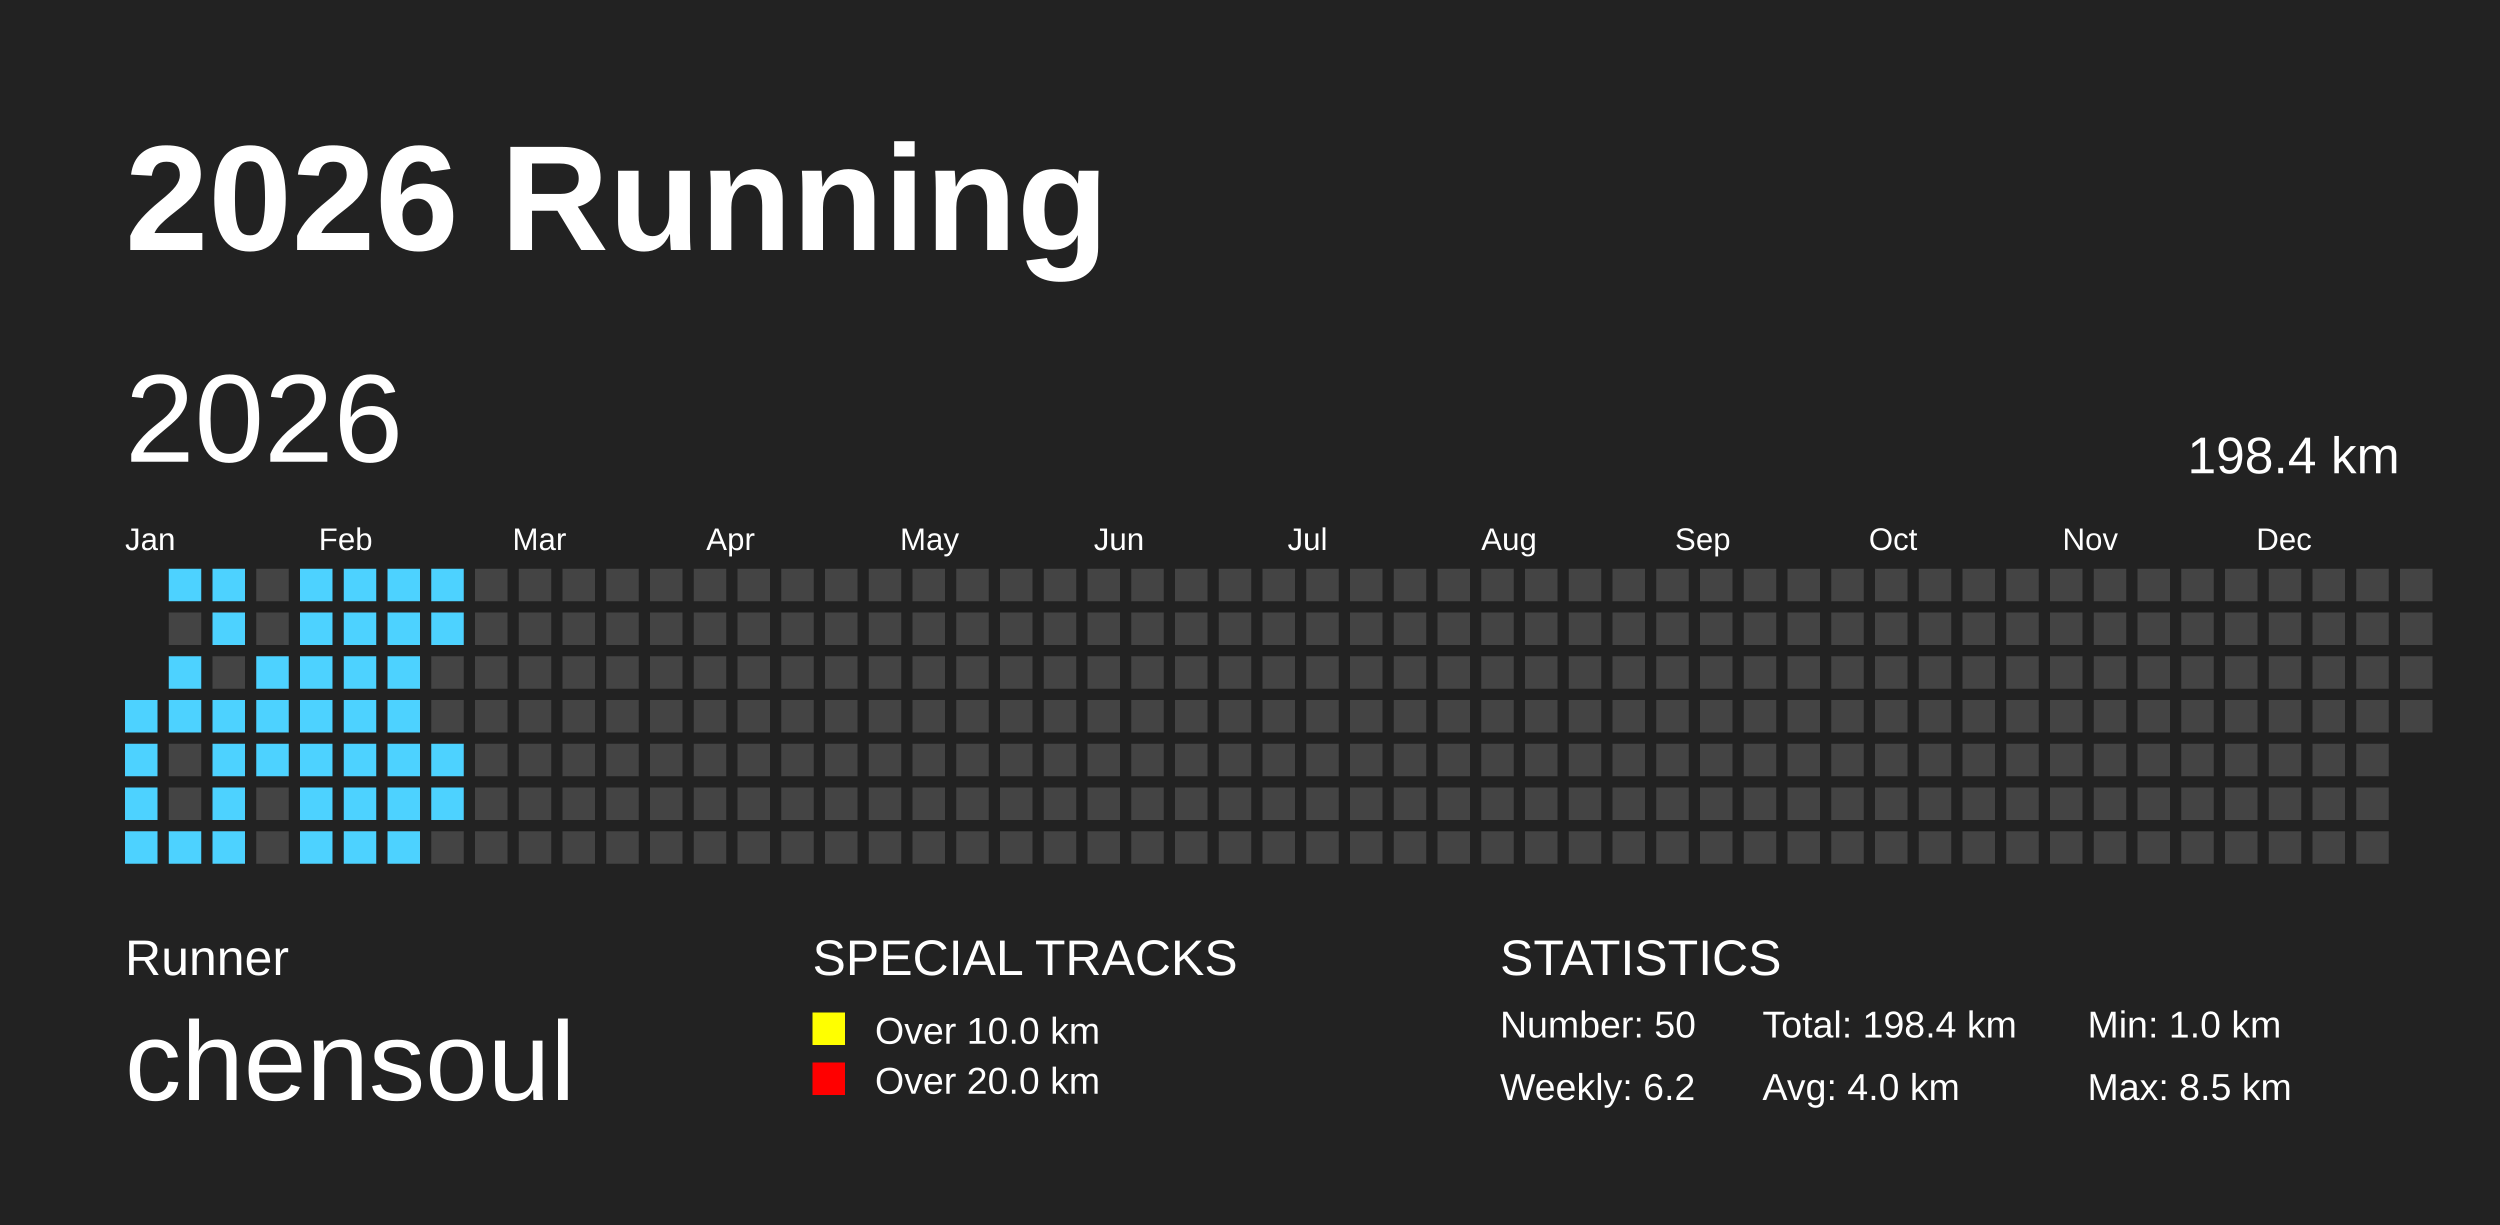
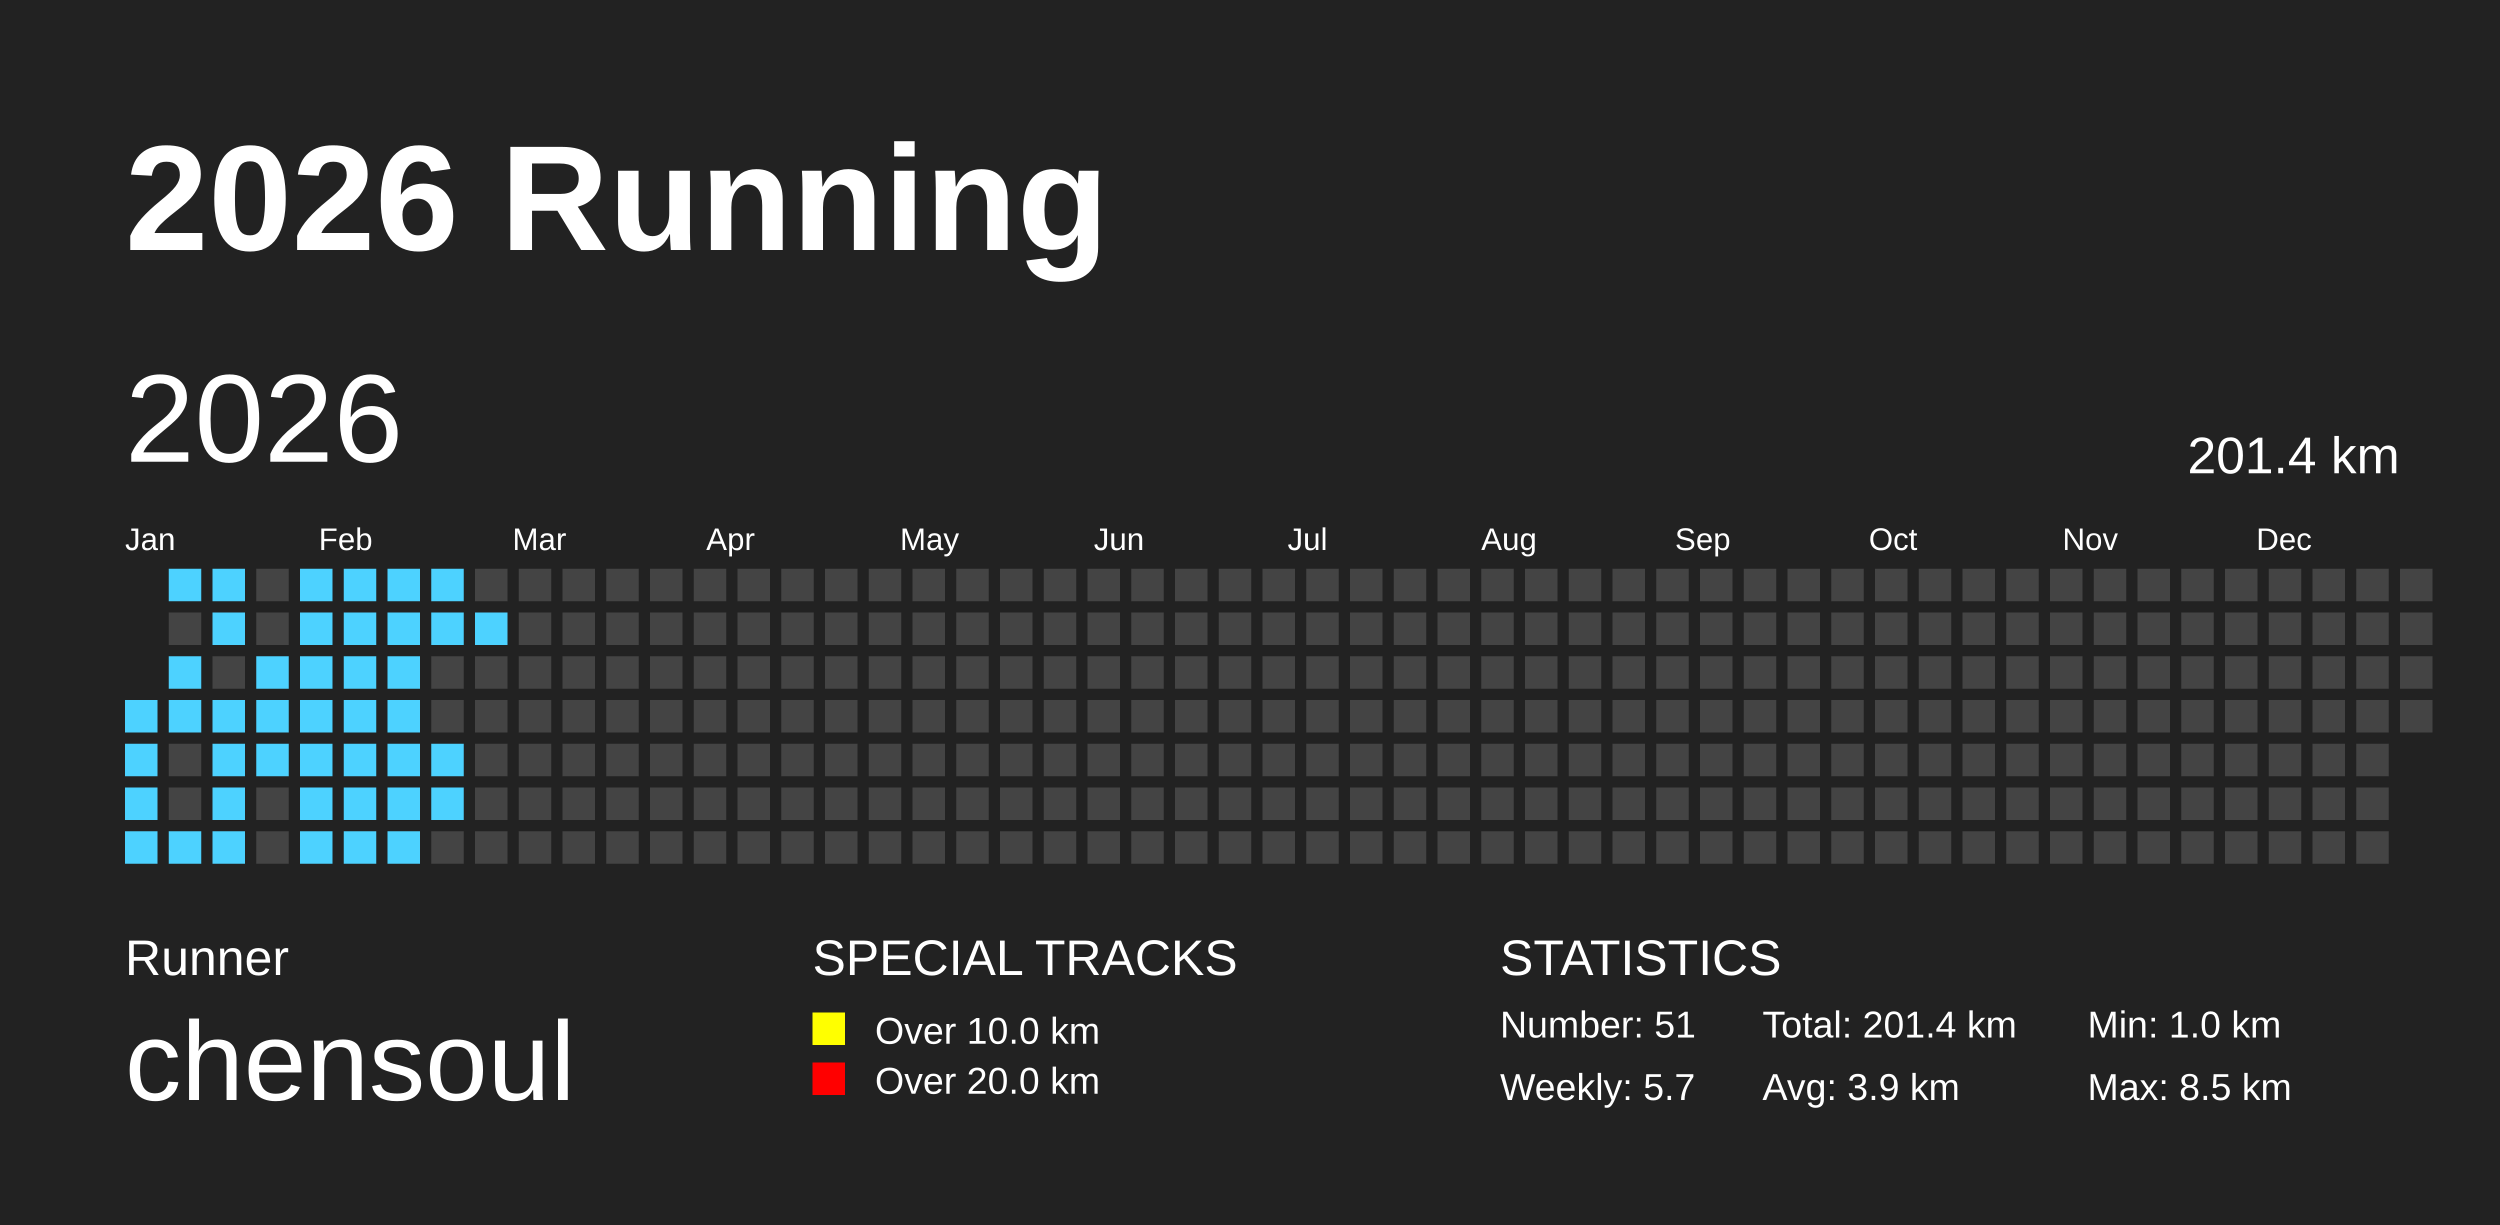
<svg xmlns="http://www.w3.org/2000/svg" baseProfile="full" height="98mm" version="1.1" viewBox="0,0,200,98" width="200mm">
  <defs />
  <rect fill="#222222" height="98" width="200" x="0" y="0" />
  <text fill="#FFFFFF" style="font-size:12px; font-family:Arial; font-weight:bold;" x="10" y="20">2026 Running</text>
  <text fill="#FFFFFF" style="font-size:4px; font-family:Arial" x="10" y="78">Runner</text>
  <text fill="#FFFFFF" style="font-size:9px; font-family:Arial" x="10" y="88">chensoul</text>
  <text fill="#FFFFFF" style="font-size:4px; font-family:Arial" x="65" y="78">SPECIAL TRACKS</text>
  <rect fill="yellow" height="2.6" width="2.6" x="65" y="81" />
  <text fill="#FFFFFF" style="font-size:3px; font-family:Arial" x="70" y="83.5">Over 10.0 km</text>
  <rect fill="red" height="2.6" width="2.6" x="65" y="85" />
  <text fill="#FFFFFF" style="font-size:3px; font-family:Arial" x="70" y="87.5">Over 20.0 km</text>
  <text fill="#FFFFFF" style="font-size:4px; font-family:Arial" x="120" y="78">STATISTICS</text>
-   <text fill="#FFFFFF" style="font-size:3px; font-family:Arial" x="120" y="83">Number: 50</text>
-   <text fill="#FFFFFF" style="font-size:3px; font-family:Arial" x="120" y="88">Weekly: 6.2</text>
-   <text fill="#FFFFFF" style="font-size:3px; font-family:Arial" x="141" y="83">Total: 198.4 km</text>
-   <text fill="#FFFFFF" style="font-size:3px; font-family:Arial" x="141" y="88">Avg: 4.0 km</text>
+   <text fill="#FFFFFF" style="font-size:3px; font-family:Arial" x="120" y="83">Number: 51</text>
+   <text fill="#FFFFFF" style="font-size:3px; font-family:Arial" x="120" y="88">Weekly: 5.7</text>
+   <text fill="#FFFFFF" style="font-size:3px; font-family:Arial" x="141" y="83">Total: 201.4 km</text>
+   <text fill="#FFFFFF" style="font-size:3px; font-family:Arial" x="141" y="88">Avg: 3.9 km</text>
  <text fill="#FFFFFF" style="font-size:3px; font-family:Arial" x="167" y="83">Min: 1.0 km</text>
  <text fill="#FFFFFF" style="font-size:3px; font-family:Arial" x="167" y="88">Max: 8.5 km</text>
  <text dominant-baseline="hanging" fill="#FFFFFF" style="font-size:10.0px; font-family:Arial;" x="10" y="30">2026</text>
-   <text dominant-baseline="hanging" fill="#FFFFFF" style="font-size:4.125px; font-family:Arial;" x="175" y="35">198.4 km</text>
+   <text dominant-baseline="hanging" fill="#FFFFFF" style="font-size:4.125px; font-family:Arial;" x="175" y="35">201.4 km</text>
  <text fill="#FFFFFF" style="font-size:2.5px; font-family:Arial" x="10.0" y="44">Jan</text>
  <text fill="#FFFFFF" style="font-size:2.5px; font-family:Arial" x="25.5" y="44">Feb</text>
  <text fill="#FFFFFF" style="font-size:2.5px; font-family:Arial" x="41.0" y="44">Mar</text>
  <text fill="#FFFFFF" style="font-size:2.5px; font-family:Arial" x="56.5" y="44">Apr</text>
  <text fill="#FFFFFF" style="font-size:2.5px; font-family:Arial" x="72.0" y="44">May</text>
  <text fill="#FFFFFF" style="font-size:2.5px; font-family:Arial" x="87.5" y="44">Jun</text>
  <text fill="#FFFFFF" style="font-size:2.5px; font-family:Arial" x="103.0" y="44">Jul</text>
  <text fill="#FFFFFF" style="font-size:2.5px; font-family:Arial" x="118.5" y="44">Aug</text>
  <text fill="#FFFFFF" style="font-size:2.5px; font-family:Arial" x="134.0" y="44">Sep</text>
  <text fill="#FFFFFF" style="font-size:2.5px; font-family:Arial" x="149.5" y="44">Oct</text>
  <text fill="#FFFFFF" style="font-size:2.5px; font-family:Arial" x="165.0" y="44">Nov</text>
  <text fill="#FFFFFF" style="font-size:2.5px; font-family:Arial" x="180.5" y="44">Dec</text>
  <rect fill="#4DD2FF" height="2.6" width="2.6" x="10.0" y="56.0" />
  <rect fill="#4DD2FF" height="2.6" width="2.6" x="10.0" y="59.5" />
  <rect fill="#4DD2FF" height="2.6" width="2.6" x="10.0" y="63.0" />
  <rect fill="#4DD2FF" height="2.6" width="2.6" x="10.0" y="66.5" />
  <rect fill="#4DD2FF" height="2.6" width="2.6" x="13.5" y="45.5" />
  <rect fill="#444444" height="2.6" width="2.6" x="13.5" y="49.0" />
  <rect fill="#4DD2FF" height="2.6" width="2.6" x="13.5" y="52.5" />
  <rect fill="#4DD2FF" height="2.6" width="2.6" x="13.5" y="56.0" />
  <rect fill="#444444" height="2.6" width="2.6" x="13.5" y="59.5" />
  <rect fill="#444444" height="2.6" width="2.6" x="13.5" y="63.0" />
  <rect fill="#4DD2FF" height="2.6" width="2.6" x="13.5" y="66.5" />
  <rect fill="#4DD2FF" height="2.6" width="2.6" x="17.0" y="45.5" />
  <rect fill="#4DD2FF" height="2.6" width="2.6" x="17.0" y="49.0" />
  <rect fill="#444444" height="2.6" width="2.6" x="17.0" y="52.5" />
  <rect fill="#4DD2FF" height="2.6" width="2.6" x="17.0" y="56.0" />
  <rect fill="#4DD2FF" height="2.6" width="2.6" x="17.0" y="59.5" />
  <rect fill="#4DD2FF" height="2.6" width="2.6" x="17.0" y="63.0" />
  <rect fill="#4DD2FF" height="2.6" width="2.6" x="17.0" y="66.5" />
  <rect fill="#444444" height="2.6" width="2.6" x="20.5" y="45.5" />
  <rect fill="#444444" height="2.6" width="2.6" x="20.5" y="49.0" />
  <rect fill="#4DD2FF" height="2.6" width="2.6" x="20.5" y="52.5" />
  <rect fill="#4DD2FF" height="2.6" width="2.6" x="20.5" y="56.0" />
  <rect fill="#4DD2FF" height="2.6" width="2.6" x="20.5" y="59.5" />
  <rect fill="#444444" height="2.6" width="2.6" x="20.5" y="63.0" />
  <rect fill="#444444" height="2.6" width="2.6" x="20.5" y="66.5" />
  <rect fill="#4DD2FF" height="2.6" width="2.6" x="24.0" y="45.5" />
  <rect fill="#4DD2FF" height="2.6" width="2.6" x="24.0" y="49.0" />
  <rect fill="#4DD2FF" height="2.6" width="2.6" x="24.0" y="52.5" />
  <rect fill="#4DD2FF" height="2.6" width="2.6" x="24.0" y="56.0" />
  <rect fill="#4DD2FF" height="2.6" width="2.6" x="24.0" y="59.5" />
  <rect fill="#4DD2FF" height="2.6" width="2.6" x="24.0" y="63.0" />
  <rect fill="#4DD2FF" height="2.6" width="2.6" x="24.0" y="66.5" />
  <rect fill="#4DD2FF" height="2.6" width="2.6" x="27.5" y="45.5" />
  <rect fill="#4DD2FF" height="2.6" width="2.6" x="27.5" y="49.0" />
  <rect fill="#4DD2FF" height="2.6" width="2.6" x="27.5" y="52.5" />
  <rect fill="#4DD2FF" height="2.6" width="2.6" x="27.5" y="56.0" />
  <rect fill="#4DD2FF" height="2.6" width="2.6" x="27.5" y="59.5" />
  <rect fill="#4DD2FF" height="2.6" width="2.6" x="27.5" y="63.0" />
  <rect fill="#4DD2FF" height="2.6" width="2.6" x="27.5" y="66.5" />
  <rect fill="#4DD2FF" height="2.6" width="2.6" x="31.0" y="45.5" />
  <rect fill="#4DD2FF" height="2.6" width="2.6" x="31.0" y="49.0" />
  <rect fill="#4DD2FF" height="2.6" width="2.6" x="31.0" y="52.5" />
  <rect fill="#4DD2FF" height="2.6" width="2.6" x="31.0" y="56.0" />
  <rect fill="#4DD2FF" height="2.6" width="2.6" x="31.0" y="59.5" />
  <rect fill="#4DD2FF" height="2.6" width="2.6" x="31.0" y="63.0" />
  <rect fill="#4DD2FF" height="2.6" width="2.6" x="31.0" y="66.5" />
  <rect fill="#4DD2FF" height="2.6" width="2.6" x="34.5" y="45.5" />
  <rect fill="#4DD2FF" height="2.6" width="2.6" x="34.5" y="49.0" />
  <rect fill="#444444" height="2.6" width="2.6" x="34.5" y="52.5" />
  <rect fill="#444444" height="2.6" width="2.6" x="34.5" y="56.0" />
  <rect fill="#4DD2FF" height="2.6" width="2.6" x="34.5" y="59.5" />
  <rect fill="#4DD2FF" height="2.6" width="2.6" x="34.5" y="63.0" />
  <rect fill="#444444" height="2.6" width="2.6" x="34.5" y="66.5" />
  <rect fill="#444444" height="2.6" width="2.6" x="38.0" y="45.5" />
-   <rect fill="#444444" height="2.6" width="2.6" x="38.0" y="49.0" />
+   <rect fill="#4DD2FF" height="2.6" width="2.6" x="38.0" y="49.0" />
  <rect fill="#444444" height="2.6" width="2.6" x="38.0" y="52.5" />
  <rect fill="#444444" height="2.6" width="2.6" x="38.0" y="56.0" />
  <rect fill="#444444" height="2.6" width="2.6" x="38.0" y="59.5" />
  <rect fill="#444444" height="2.6" width="2.6" x="38.0" y="63.0" />
  <rect fill="#444444" height="2.6" width="2.6" x="38.0" y="66.5" />
  <rect fill="#444444" height="2.6" width="2.6" x="41.5" y="45.5" />
  <rect fill="#444444" height="2.6" width="2.6" x="41.5" y="49.0" />
  <rect fill="#444444" height="2.6" width="2.6" x="41.5" y="52.5" />
  <rect fill="#444444" height="2.6" width="2.6" x="41.5" y="56.0" />
  <rect fill="#444444" height="2.6" width="2.6" x="41.5" y="59.5" />
  <rect fill="#444444" height="2.6" width="2.6" x="41.5" y="63.0" />
  <rect fill="#444444" height="2.6" width="2.6" x="41.5" y="66.5" />
  <rect fill="#444444" height="2.6" width="2.6" x="45.0" y="45.5" />
  <rect fill="#444444" height="2.6" width="2.6" x="45.0" y="49.0" />
  <rect fill="#444444" height="2.6" width="2.6" x="45.0" y="52.5" />
  <rect fill="#444444" height="2.6" width="2.6" x="45.0" y="56.0" />
  <rect fill="#444444" height="2.6" width="2.6" x="45.0" y="59.5" />
  <rect fill="#444444" height="2.6" width="2.6" x="45.0" y="63.0" />
  <rect fill="#444444" height="2.6" width="2.6" x="45.0" y="66.5" />
  <rect fill="#444444" height="2.6" width="2.6" x="48.5" y="45.5" />
  <rect fill="#444444" height="2.6" width="2.6" x="48.5" y="49.0" />
  <rect fill="#444444" height="2.6" width="2.6" x="48.5" y="52.5" />
  <rect fill="#444444" height="2.6" width="2.6" x="48.5" y="56.0" />
  <rect fill="#444444" height="2.6" width="2.6" x="48.5" y="59.5" />
  <rect fill="#444444" height="2.6" width="2.6" x="48.5" y="63.0" />
  <rect fill="#444444" height="2.6" width="2.6" x="48.5" y="66.5" />
  <rect fill="#444444" height="2.6" width="2.6" x="52.0" y="45.5" />
  <rect fill="#444444" height="2.6" width="2.6" x="52.0" y="49.0" />
  <rect fill="#444444" height="2.6" width="2.6" x="52.0" y="52.5" />
  <rect fill="#444444" height="2.6" width="2.6" x="52.0" y="56.0" />
  <rect fill="#444444" height="2.6" width="2.6" x="52.0" y="59.5" />
  <rect fill="#444444" height="2.6" width="2.6" x="52.0" y="63.0" />
  <rect fill="#444444" height="2.6" width="2.6" x="52.0" y="66.5" />
  <rect fill="#444444" height="2.6" width="2.6" x="55.5" y="45.5" />
  <rect fill="#444444" height="2.6" width="2.6" x="55.5" y="49.0" />
  <rect fill="#444444" height="2.6" width="2.6" x="55.5" y="52.5" />
  <rect fill="#444444" height="2.6" width="2.6" x="55.5" y="56.0" />
  <rect fill="#444444" height="2.6" width="2.6" x="55.5" y="59.5" />
  <rect fill="#444444" height="2.6" width="2.6" x="55.5" y="63.0" />
  <rect fill="#444444" height="2.6" width="2.6" x="55.5" y="66.5" />
  <rect fill="#444444" height="2.6" width="2.6" x="59.0" y="45.5" />
  <rect fill="#444444" height="2.6" width="2.6" x="59.0" y="49.0" />
  <rect fill="#444444" height="2.6" width="2.6" x="59.0" y="52.5" />
  <rect fill="#444444" height="2.6" width="2.6" x="59.0" y="56.0" />
  <rect fill="#444444" height="2.6" width="2.6" x="59.0" y="59.5" />
  <rect fill="#444444" height="2.6" width="2.6" x="59.0" y="63.0" />
  <rect fill="#444444" height="2.6" width="2.6" x="59.0" y="66.5" />
  <rect fill="#444444" height="2.6" width="2.6" x="62.5" y="45.5" />
  <rect fill="#444444" height="2.6" width="2.6" x="62.5" y="49.0" />
  <rect fill="#444444" height="2.6" width="2.6" x="62.5" y="52.5" />
  <rect fill="#444444" height="2.6" width="2.6" x="62.5" y="56.0" />
  <rect fill="#444444" height="2.6" width="2.6" x="62.5" y="59.5" />
  <rect fill="#444444" height="2.6" width="2.6" x="62.5" y="63.0" />
  <rect fill="#444444" height="2.6" width="2.6" x="62.5" y="66.5" />
  <rect fill="#444444" height="2.6" width="2.6" x="66.0" y="45.5" />
  <rect fill="#444444" height="2.6" width="2.6" x="66.0" y="49.0" />
  <rect fill="#444444" height="2.6" width="2.6" x="66.0" y="52.5" />
  <rect fill="#444444" height="2.6" width="2.6" x="66.0" y="56.0" />
  <rect fill="#444444" height="2.6" width="2.6" x="66.0" y="59.5" />
  <rect fill="#444444" height="2.6" width="2.6" x="66.0" y="63.0" />
  <rect fill="#444444" height="2.6" width="2.6" x="66.0" y="66.5" />
  <rect fill="#444444" height="2.6" width="2.6" x="69.5" y="45.5" />
  <rect fill="#444444" height="2.6" width="2.6" x="69.5" y="49.0" />
  <rect fill="#444444" height="2.6" width="2.6" x="69.5" y="52.5" />
  <rect fill="#444444" height="2.6" width="2.6" x="69.5" y="56.0" />
  <rect fill="#444444" height="2.6" width="2.6" x="69.5" y="59.5" />
  <rect fill="#444444" height="2.6" width="2.6" x="69.5" y="63.0" />
  <rect fill="#444444" height="2.6" width="2.6" x="69.5" y="66.5" />
  <rect fill="#444444" height="2.6" width="2.6" x="73.0" y="45.5" />
  <rect fill="#444444" height="2.6" width="2.6" x="73.0" y="49.0" />
  <rect fill="#444444" height="2.6" width="2.6" x="73.0" y="52.5" />
  <rect fill="#444444" height="2.6" width="2.6" x="73.0" y="56.0" />
  <rect fill="#444444" height="2.6" width="2.6" x="73.0" y="59.5" />
  <rect fill="#444444" height="2.6" width="2.6" x="73.0" y="63.0" />
  <rect fill="#444444" height="2.6" width="2.6" x="73.0" y="66.5" />
  <rect fill="#444444" height="2.6" width="2.6" x="76.5" y="45.5" />
  <rect fill="#444444" height="2.6" width="2.6" x="76.5" y="49.0" />
  <rect fill="#444444" height="2.6" width="2.6" x="76.5" y="52.5" />
  <rect fill="#444444" height="2.6" width="2.6" x="76.5" y="56.0" />
  <rect fill="#444444" height="2.6" width="2.6" x="76.5" y="59.5" />
  <rect fill="#444444" height="2.6" width="2.6" x="76.5" y="63.0" />
  <rect fill="#444444" height="2.6" width="2.6" x="76.5" y="66.5" />
  <rect fill="#444444" height="2.6" width="2.6" x="80.0" y="45.5" />
  <rect fill="#444444" height="2.6" width="2.6" x="80.0" y="49.0" />
  <rect fill="#444444" height="2.6" width="2.6" x="80.0" y="52.5" />
  <rect fill="#444444" height="2.6" width="2.6" x="80.0" y="56.0" />
  <rect fill="#444444" height="2.6" width="2.6" x="80.0" y="59.5" />
  <rect fill="#444444" height="2.6" width="2.6" x="80.0" y="63.0" />
  <rect fill="#444444" height="2.6" width="2.6" x="80.0" y="66.5" />
  <rect fill="#444444" height="2.6" width="2.6" x="83.5" y="45.5" />
  <rect fill="#444444" height="2.6" width="2.6" x="83.5" y="49.0" />
  <rect fill="#444444" height="2.6" width="2.6" x="83.5" y="52.5" />
  <rect fill="#444444" height="2.6" width="2.6" x="83.5" y="56.0" />
  <rect fill="#444444" height="2.6" width="2.6" x="83.5" y="59.5" />
  <rect fill="#444444" height="2.6" width="2.6" x="83.5" y="63.0" />
  <rect fill="#444444" height="2.6" width="2.6" x="83.5" y="66.5" />
  <rect fill="#444444" height="2.6" width="2.6" x="87.0" y="45.5" />
  <rect fill="#444444" height="2.6" width="2.6" x="87.0" y="49.0" />
  <rect fill="#444444" height="2.6" width="2.6" x="87.0" y="52.5" />
  <rect fill="#444444" height="2.6" width="2.6" x="87.0" y="56.0" />
  <rect fill="#444444" height="2.6" width="2.6" x="87.0" y="59.5" />
  <rect fill="#444444" height="2.6" width="2.6" x="87.0" y="63.0" />
  <rect fill="#444444" height="2.6" width="2.6" x="87.0" y="66.5" />
  <rect fill="#444444" height="2.6" width="2.6" x="90.5" y="45.5" />
  <rect fill="#444444" height="2.6" width="2.6" x="90.5" y="49.0" />
  <rect fill="#444444" height="2.6" width="2.6" x="90.5" y="52.5" />
  <rect fill="#444444" height="2.6" width="2.6" x="90.5" y="56.0" />
  <rect fill="#444444" height="2.6" width="2.6" x="90.5" y="59.5" />
  <rect fill="#444444" height="2.6" width="2.6" x="90.5" y="63.0" />
  <rect fill="#444444" height="2.6" width="2.6" x="90.5" y="66.5" />
  <rect fill="#444444" height="2.6" width="2.6" x="94.0" y="45.5" />
  <rect fill="#444444" height="2.6" width="2.6" x="94.0" y="49.0" />
  <rect fill="#444444" height="2.6" width="2.6" x="94.0" y="52.5" />
  <rect fill="#444444" height="2.6" width="2.6" x="94.0" y="56.0" />
  <rect fill="#444444" height="2.6" width="2.6" x="94.0" y="59.5" />
  <rect fill="#444444" height="2.6" width="2.6" x="94.0" y="63.0" />
  <rect fill="#444444" height="2.6" width="2.6" x="94.0" y="66.5" />
  <rect fill="#444444" height="2.6" width="2.6" x="97.5" y="45.5" />
  <rect fill="#444444" height="2.6" width="2.6" x="97.5" y="49.0" />
  <rect fill="#444444" height="2.6" width="2.6" x="97.5" y="52.5" />
  <rect fill="#444444" height="2.6" width="2.6" x="97.5" y="56.0" />
  <rect fill="#444444" height="2.6" width="2.6" x="97.5" y="59.5" />
  <rect fill="#444444" height="2.6" width="2.6" x="97.5" y="63.0" />
  <rect fill="#444444" height="2.6" width="2.6" x="97.5" y="66.5" />
  <rect fill="#444444" height="2.6" width="2.6" x="101.0" y="45.5" />
  <rect fill="#444444" height="2.6" width="2.6" x="101.0" y="49.0" />
  <rect fill="#444444" height="2.6" width="2.6" x="101.0" y="52.5" />
  <rect fill="#444444" height="2.6" width="2.6" x="101.0" y="56.0" />
  <rect fill="#444444" height="2.6" width="2.6" x="101.0" y="59.5" />
  <rect fill="#444444" height="2.6" width="2.6" x="101.0" y="63.0" />
  <rect fill="#444444" height="2.6" width="2.6" x="101.0" y="66.5" />
  <rect fill="#444444" height="2.6" width="2.6" x="104.5" y="45.5" />
  <rect fill="#444444" height="2.6" width="2.6" x="104.5" y="49.0" />
  <rect fill="#444444" height="2.6" width="2.6" x="104.5" y="52.5" />
  <rect fill="#444444" height="2.6" width="2.6" x="104.5" y="56.0" />
  <rect fill="#444444" height="2.6" width="2.6" x="104.5" y="59.5" />
  <rect fill="#444444" height="2.6" width="2.6" x="104.5" y="63.0" />
  <rect fill="#444444" height="2.6" width="2.6" x="104.5" y="66.5" />
  <rect fill="#444444" height="2.6" width="2.6" x="108.0" y="45.5" />
  <rect fill="#444444" height="2.6" width="2.6" x="108.0" y="49.0" />
  <rect fill="#444444" height="2.6" width="2.6" x="108.0" y="52.5" />
  <rect fill="#444444" height="2.6" width="2.6" x="108.0" y="56.0" />
  <rect fill="#444444" height="2.6" width="2.6" x="108.0" y="59.5" />
  <rect fill="#444444" height="2.6" width="2.6" x="108.0" y="63.0" />
  <rect fill="#444444" height="2.6" width="2.6" x="108.0" y="66.5" />
  <rect fill="#444444" height="2.6" width="2.6" x="111.5" y="45.5" />
  <rect fill="#444444" height="2.6" width="2.6" x="111.5" y="49.0" />
  <rect fill="#444444" height="2.6" width="2.6" x="111.5" y="52.5" />
  <rect fill="#444444" height="2.6" width="2.6" x="111.5" y="56.0" />
  <rect fill="#444444" height="2.6" width="2.6" x="111.5" y="59.5" />
  <rect fill="#444444" height="2.6" width="2.6" x="111.5" y="63.0" />
  <rect fill="#444444" height="2.6" width="2.6" x="111.5" y="66.5" />
  <rect fill="#444444" height="2.6" width="2.6" x="115.0" y="45.5" />
  <rect fill="#444444" height="2.6" width="2.6" x="115.0" y="49.0" />
  <rect fill="#444444" height="2.6" width="2.6" x="115.0" y="52.5" />
  <rect fill="#444444" height="2.6" width="2.6" x="115.0" y="56.0" />
  <rect fill="#444444" height="2.6" width="2.6" x="115.0" y="59.5" />
  <rect fill="#444444" height="2.6" width="2.6" x="115.0" y="63.0" />
  <rect fill="#444444" height="2.6" width="2.6" x="115.0" y="66.5" />
  <rect fill="#444444" height="2.6" width="2.6" x="118.5" y="45.5" />
  <rect fill="#444444" height="2.6" width="2.6" x="118.5" y="49.0" />
  <rect fill="#444444" height="2.6" width="2.6" x="118.5" y="52.5" />
  <rect fill="#444444" height="2.6" width="2.6" x="118.5" y="56.0" />
  <rect fill="#444444" height="2.6" width="2.6" x="118.5" y="59.5" />
  <rect fill="#444444" height="2.6" width="2.6" x="118.5" y="63.0" />
  <rect fill="#444444" height="2.6" width="2.6" x="118.5" y="66.5" />
  <rect fill="#444444" height="2.6" width="2.6" x="122.0" y="45.5" />
  <rect fill="#444444" height="2.6" width="2.6" x="122.0" y="49.0" />
  <rect fill="#444444" height="2.6" width="2.6" x="122.0" y="52.5" />
  <rect fill="#444444" height="2.6" width="2.6" x="122.0" y="56.0" />
  <rect fill="#444444" height="2.6" width="2.6" x="122.0" y="59.5" />
  <rect fill="#444444" height="2.6" width="2.6" x="122.0" y="63.0" />
  <rect fill="#444444" height="2.6" width="2.6" x="122.0" y="66.5" />
  <rect fill="#444444" height="2.6" width="2.6" x="125.5" y="45.5" />
  <rect fill="#444444" height="2.6" width="2.6" x="125.5" y="49.0" />
  <rect fill="#444444" height="2.6" width="2.6" x="125.5" y="52.5" />
  <rect fill="#444444" height="2.6" width="2.6" x="125.5" y="56.0" />
  <rect fill="#444444" height="2.6" width="2.6" x="125.5" y="59.5" />
  <rect fill="#444444" height="2.6" width="2.6" x="125.5" y="63.0" />
  <rect fill="#444444" height="2.6" width="2.6" x="125.5" y="66.5" />
  <rect fill="#444444" height="2.6" width="2.6" x="129.0" y="45.5" />
  <rect fill="#444444" height="2.6" width="2.6" x="129.0" y="49.0" />
  <rect fill="#444444" height="2.6" width="2.6" x="129.0" y="52.5" />
  <rect fill="#444444" height="2.6" width="2.6" x="129.0" y="56.0" />
  <rect fill="#444444" height="2.6" width="2.6" x="129.0" y="59.5" />
  <rect fill="#444444" height="2.6" width="2.6" x="129.0" y="63.0" />
  <rect fill="#444444" height="2.6" width="2.6" x="129.0" y="66.5" />
  <rect fill="#444444" height="2.6" width="2.6" x="132.5" y="45.5" />
  <rect fill="#444444" height="2.6" width="2.6" x="132.5" y="49.0" />
  <rect fill="#444444" height="2.6" width="2.6" x="132.5" y="52.5" />
  <rect fill="#444444" height="2.6" width="2.6" x="132.5" y="56.0" />
  <rect fill="#444444" height="2.6" width="2.6" x="132.5" y="59.5" />
  <rect fill="#444444" height="2.6" width="2.6" x="132.5" y="63.0" />
  <rect fill="#444444" height="2.6" width="2.6" x="132.5" y="66.5" />
  <rect fill="#444444" height="2.6" width="2.6" x="136.0" y="45.5" />
  <rect fill="#444444" height="2.6" width="2.6" x="136.0" y="49.0" />
  <rect fill="#444444" height="2.6" width="2.6" x="136.0" y="52.5" />
  <rect fill="#444444" height="2.6" width="2.6" x="136.0" y="56.0" />
  <rect fill="#444444" height="2.6" width="2.6" x="136.0" y="59.5" />
  <rect fill="#444444" height="2.6" width="2.6" x="136.0" y="63.0" />
  <rect fill="#444444" height="2.6" width="2.6" x="136.0" y="66.5" />
  <rect fill="#444444" height="2.6" width="2.6" x="139.5" y="45.5" />
  <rect fill="#444444" height="2.6" width="2.6" x="139.5" y="49.0" />
  <rect fill="#444444" height="2.6" width="2.6" x="139.5" y="52.5" />
  <rect fill="#444444" height="2.6" width="2.6" x="139.5" y="56.0" />
  <rect fill="#444444" height="2.6" width="2.6" x="139.5" y="59.5" />
  <rect fill="#444444" height="2.6" width="2.6" x="139.5" y="63.0" />
  <rect fill="#444444" height="2.6" width="2.6" x="139.5" y="66.5" />
  <rect fill="#444444" height="2.6" width="2.6" x="143.0" y="45.5" />
  <rect fill="#444444" height="2.6" width="2.6" x="143.0" y="49.0" />
  <rect fill="#444444" height="2.6" width="2.6" x="143.0" y="52.5" />
  <rect fill="#444444" height="2.6" width="2.6" x="143.0" y="56.0" />
  <rect fill="#444444" height="2.6" width="2.6" x="143.0" y="59.5" />
  <rect fill="#444444" height="2.6" width="2.6" x="143.0" y="63.0" />
  <rect fill="#444444" height="2.6" width="2.6" x="143.0" y="66.5" />
  <rect fill="#444444" height="2.6" width="2.6" x="146.5" y="45.5" />
  <rect fill="#444444" height="2.6" width="2.6" x="146.5" y="49.0" />
  <rect fill="#444444" height="2.6" width="2.6" x="146.5" y="52.5" />
  <rect fill="#444444" height="2.6" width="2.6" x="146.5" y="56.0" />
  <rect fill="#444444" height="2.6" width="2.6" x="146.5" y="59.5" />
  <rect fill="#444444" height="2.6" width="2.6" x="146.5" y="63.0" />
  <rect fill="#444444" height="2.6" width="2.6" x="146.5" y="66.5" />
  <rect fill="#444444" height="2.6" width="2.6" x="150.0" y="45.5" />
  <rect fill="#444444" height="2.6" width="2.6" x="150.0" y="49.0" />
  <rect fill="#444444" height="2.6" width="2.6" x="150.0" y="52.5" />
  <rect fill="#444444" height="2.6" width="2.6" x="150.0" y="56.0" />
  <rect fill="#444444" height="2.6" width="2.6" x="150.0" y="59.5" />
  <rect fill="#444444" height="2.6" width="2.6" x="150.0" y="63.0" />
  <rect fill="#444444" height="2.6" width="2.6" x="150.0" y="66.5" />
  <rect fill="#444444" height="2.6" width="2.6" x="153.5" y="45.5" />
  <rect fill="#444444" height="2.6" width="2.6" x="153.5" y="49.0" />
  <rect fill="#444444" height="2.6" width="2.6" x="153.5" y="52.5" />
  <rect fill="#444444" height="2.6" width="2.6" x="153.5" y="56.0" />
  <rect fill="#444444" height="2.6" width="2.6" x="153.5" y="59.5" />
  <rect fill="#444444" height="2.6" width="2.6" x="153.5" y="63.0" />
  <rect fill="#444444" height="2.6" width="2.6" x="153.5" y="66.5" />
  <rect fill="#444444" height="2.6" width="2.6" x="157.0" y="45.5" />
  <rect fill="#444444" height="2.6" width="2.6" x="157.0" y="49.0" />
  <rect fill="#444444" height="2.6" width="2.6" x="157.0" y="52.5" />
  <rect fill="#444444" height="2.6" width="2.6" x="157.0" y="56.0" />
  <rect fill="#444444" height="2.6" width="2.6" x="157.0" y="59.5" />
  <rect fill="#444444" height="2.6" width="2.6" x="157.0" y="63.0" />
  <rect fill="#444444" height="2.6" width="2.6" x="157.0" y="66.5" />
  <rect fill="#444444" height="2.6" width="2.6" x="160.5" y="45.5" />
  <rect fill="#444444" height="2.6" width="2.6" x="160.5" y="49.0" />
  <rect fill="#444444" height="2.6" width="2.6" x="160.5" y="52.5" />
  <rect fill="#444444" height="2.6" width="2.6" x="160.5" y="56.0" />
  <rect fill="#444444" height="2.6" width="2.6" x="160.5" y="59.5" />
  <rect fill="#444444" height="2.6" width="2.6" x="160.5" y="63.0" />
  <rect fill="#444444" height="2.6" width="2.6" x="160.5" y="66.5" />
  <rect fill="#444444" height="2.6" width="2.6" x="164.0" y="45.5" />
  <rect fill="#444444" height="2.6" width="2.6" x="164.0" y="49.0" />
  <rect fill="#444444" height="2.6" width="2.6" x="164.0" y="52.5" />
  <rect fill="#444444" height="2.6" width="2.6" x="164.0" y="56.0" />
  <rect fill="#444444" height="2.6" width="2.6" x="164.0" y="59.5" />
  <rect fill="#444444" height="2.6" width="2.6" x="164.0" y="63.0" />
  <rect fill="#444444" height="2.6" width="2.6" x="164.0" y="66.5" />
  <rect fill="#444444" height="2.6" width="2.6" x="167.5" y="45.5" />
  <rect fill="#444444" height="2.6" width="2.6" x="167.5" y="49.0" />
  <rect fill="#444444" height="2.6" width="2.6" x="167.5" y="52.5" />
  <rect fill="#444444" height="2.6" width="2.6" x="167.5" y="56.0" />
  <rect fill="#444444" height="2.6" width="2.6" x="167.5" y="59.5" />
  <rect fill="#444444" height="2.6" width="2.6" x="167.5" y="63.0" />
  <rect fill="#444444" height="2.6" width="2.6" x="167.5" y="66.5" />
  <rect fill="#444444" height="2.6" width="2.6" x="171.0" y="45.5" />
  <rect fill="#444444" height="2.6" width="2.6" x="171.0" y="49.0" />
  <rect fill="#444444" height="2.6" width="2.6" x="171.0" y="52.5" />
  <rect fill="#444444" height="2.6" width="2.6" x="171.0" y="56.0" />
  <rect fill="#444444" height="2.6" width="2.6" x="171.0" y="59.5" />
  <rect fill="#444444" height="2.6" width="2.6" x="171.0" y="63.0" />
  <rect fill="#444444" height="2.6" width="2.6" x="171.0" y="66.5" />
  <rect fill="#444444" height="2.6" width="2.6" x="174.5" y="45.5" />
  <rect fill="#444444" height="2.6" width="2.6" x="174.5" y="49.0" />
  <rect fill="#444444" height="2.6" width="2.6" x="174.5" y="52.5" />
  <rect fill="#444444" height="2.6" width="2.6" x="174.5" y="56.0" />
  <rect fill="#444444" height="2.6" width="2.6" x="174.5" y="59.5" />
  <rect fill="#444444" height="2.6" width="2.6" x="174.5" y="63.0" />
  <rect fill="#444444" height="2.6" width="2.6" x="174.5" y="66.5" />
  <rect fill="#444444" height="2.6" width="2.6" x="178.0" y="45.5" />
  <rect fill="#444444" height="2.6" width="2.6" x="178.0" y="49.0" />
  <rect fill="#444444" height="2.6" width="2.6" x="178.0" y="52.5" />
  <rect fill="#444444" height="2.6" width="2.6" x="178.0" y="56.0" />
  <rect fill="#444444" height="2.6" width="2.6" x="178.0" y="59.5" />
  <rect fill="#444444" height="2.6" width="2.6" x="178.0" y="63.0" />
  <rect fill="#444444" height="2.6" width="2.6" x="178.0" y="66.5" />
  <rect fill="#444444" height="2.6" width="2.6" x="181.5" y="45.5" />
  <rect fill="#444444" height="2.6" width="2.6" x="181.5" y="49.0" />
  <rect fill="#444444" height="2.6" width="2.6" x="181.5" y="52.5" />
  <rect fill="#444444" height="2.6" width="2.6" x="181.5" y="56.0" />
  <rect fill="#444444" height="2.6" width="2.6" x="181.5" y="59.5" />
  <rect fill="#444444" height="2.6" width="2.6" x="181.5" y="63.0" />
  <rect fill="#444444" height="2.6" width="2.6" x="181.5" y="66.5" />
  <rect fill="#444444" height="2.6" width="2.6" x="185.0" y="45.5" />
  <rect fill="#444444" height="2.6" width="2.6" x="185.0" y="49.0" />
  <rect fill="#444444" height="2.6" width="2.6" x="185.0" y="52.5" />
  <rect fill="#444444" height="2.6" width="2.6" x="185.0" y="56.0" />
  <rect fill="#444444" height="2.6" width="2.6" x="185.0" y="59.5" />
  <rect fill="#444444" height="2.6" width="2.6" x="185.0" y="63.0" />
  <rect fill="#444444" height="2.6" width="2.6" x="185.0" y="66.5" />
  <rect fill="#444444" height="2.6" width="2.6" x="188.5" y="45.5" />
  <rect fill="#444444" height="2.6" width="2.6" x="188.5" y="49.0" />
  <rect fill="#444444" height="2.6" width="2.6" x="188.5" y="52.5" />
  <rect fill="#444444" height="2.6" width="2.6" x="188.5" y="56.0" />
  <rect fill="#444444" height="2.6" width="2.6" x="188.5" y="59.5" />
  <rect fill="#444444" height="2.6" width="2.6" x="188.5" y="63.0" />
  <rect fill="#444444" height="2.6" width="2.6" x="188.5" y="66.5" />
  <rect fill="#444444" height="2.6" width="2.6" x="192.0" y="45.5" />
  <rect fill="#444444" height="2.6" width="2.6" x="192.0" y="49.0" />
  <rect fill="#444444" height="2.6" width="2.6" x="192.0" y="52.5" />
  <rect fill="#444444" height="2.6" width="2.6" x="192.0" y="56.0" />
</svg>
